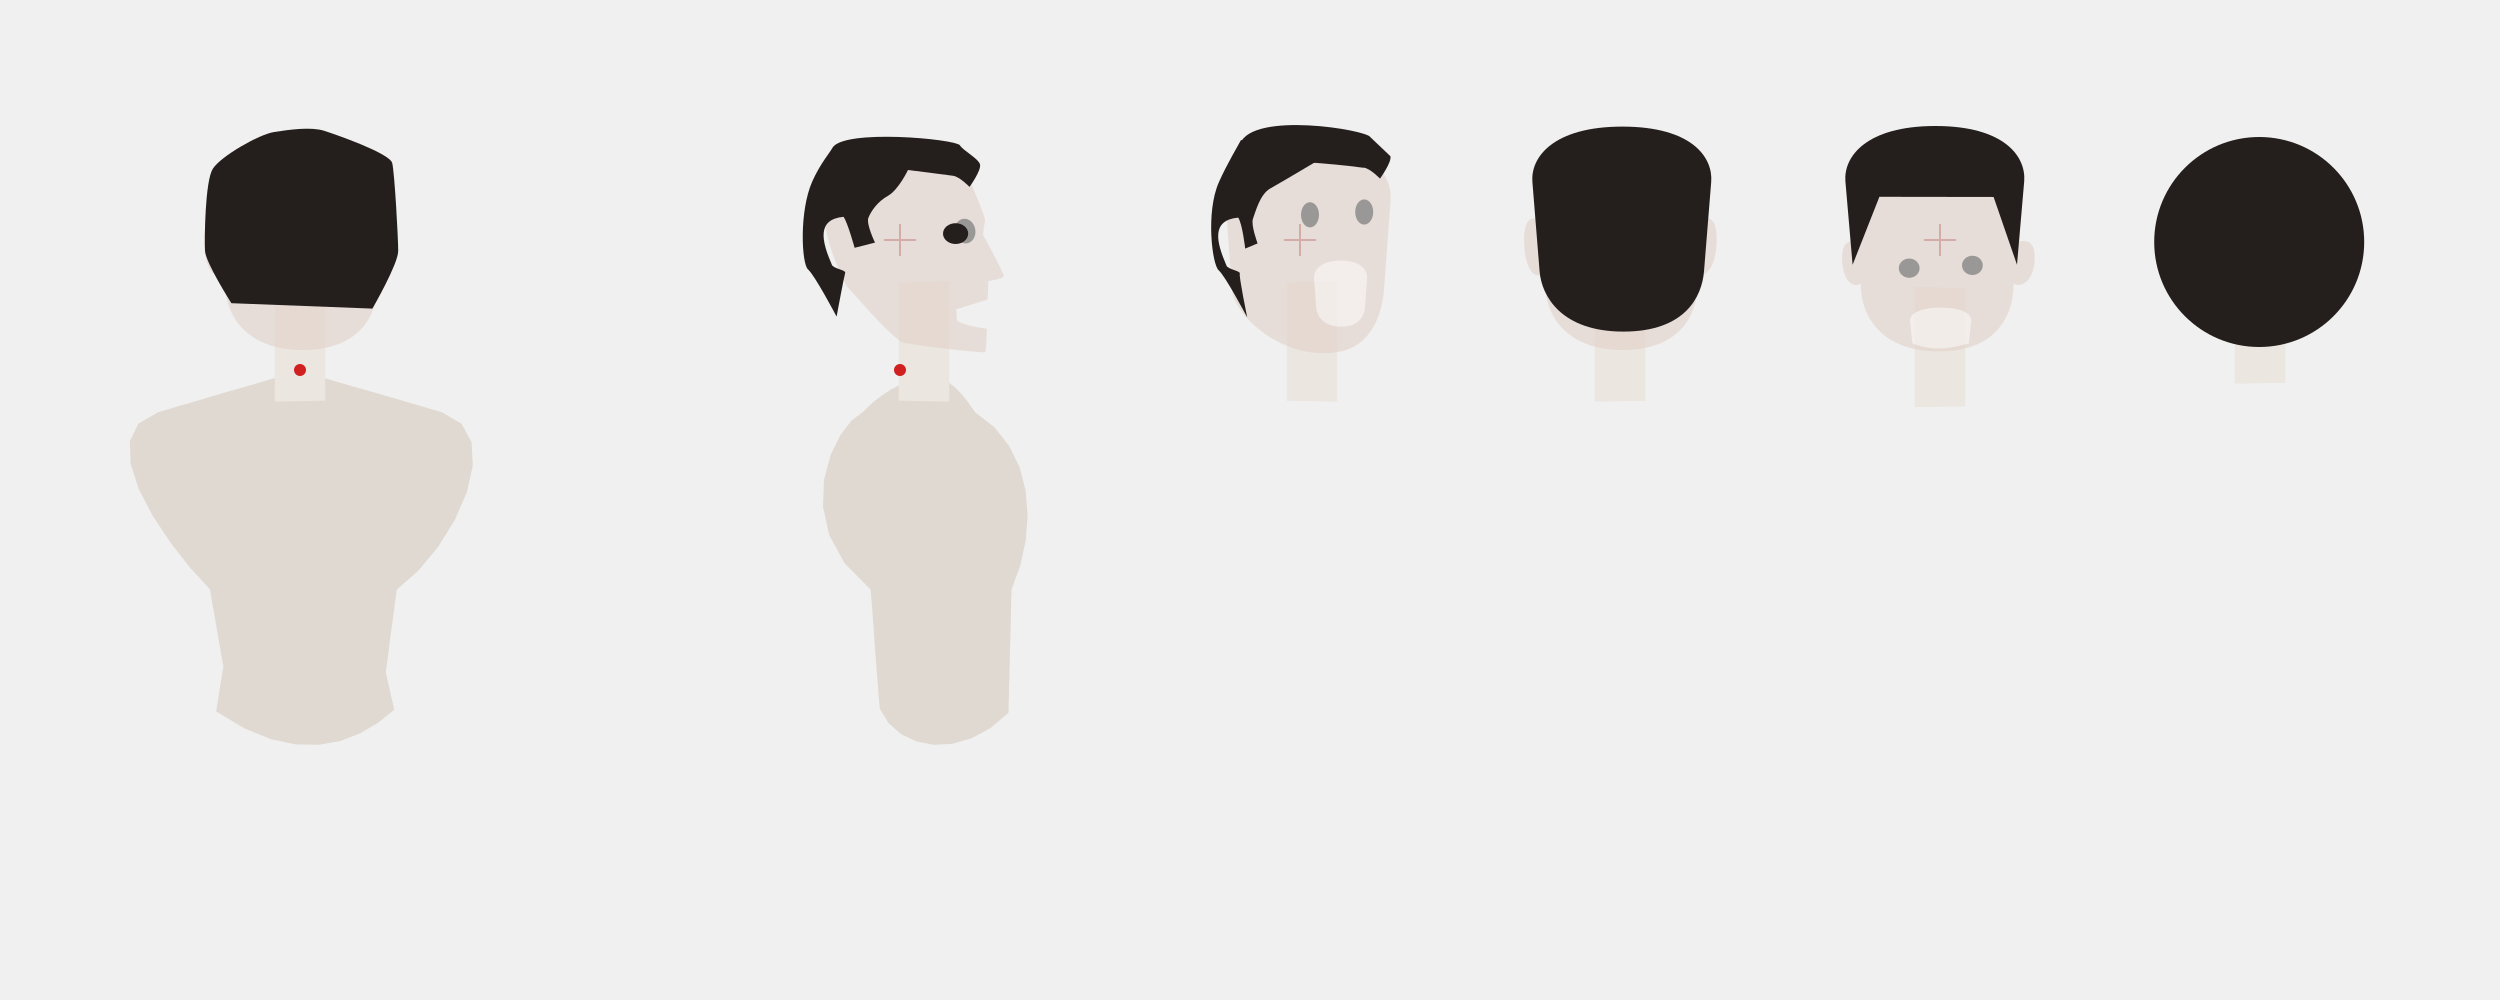
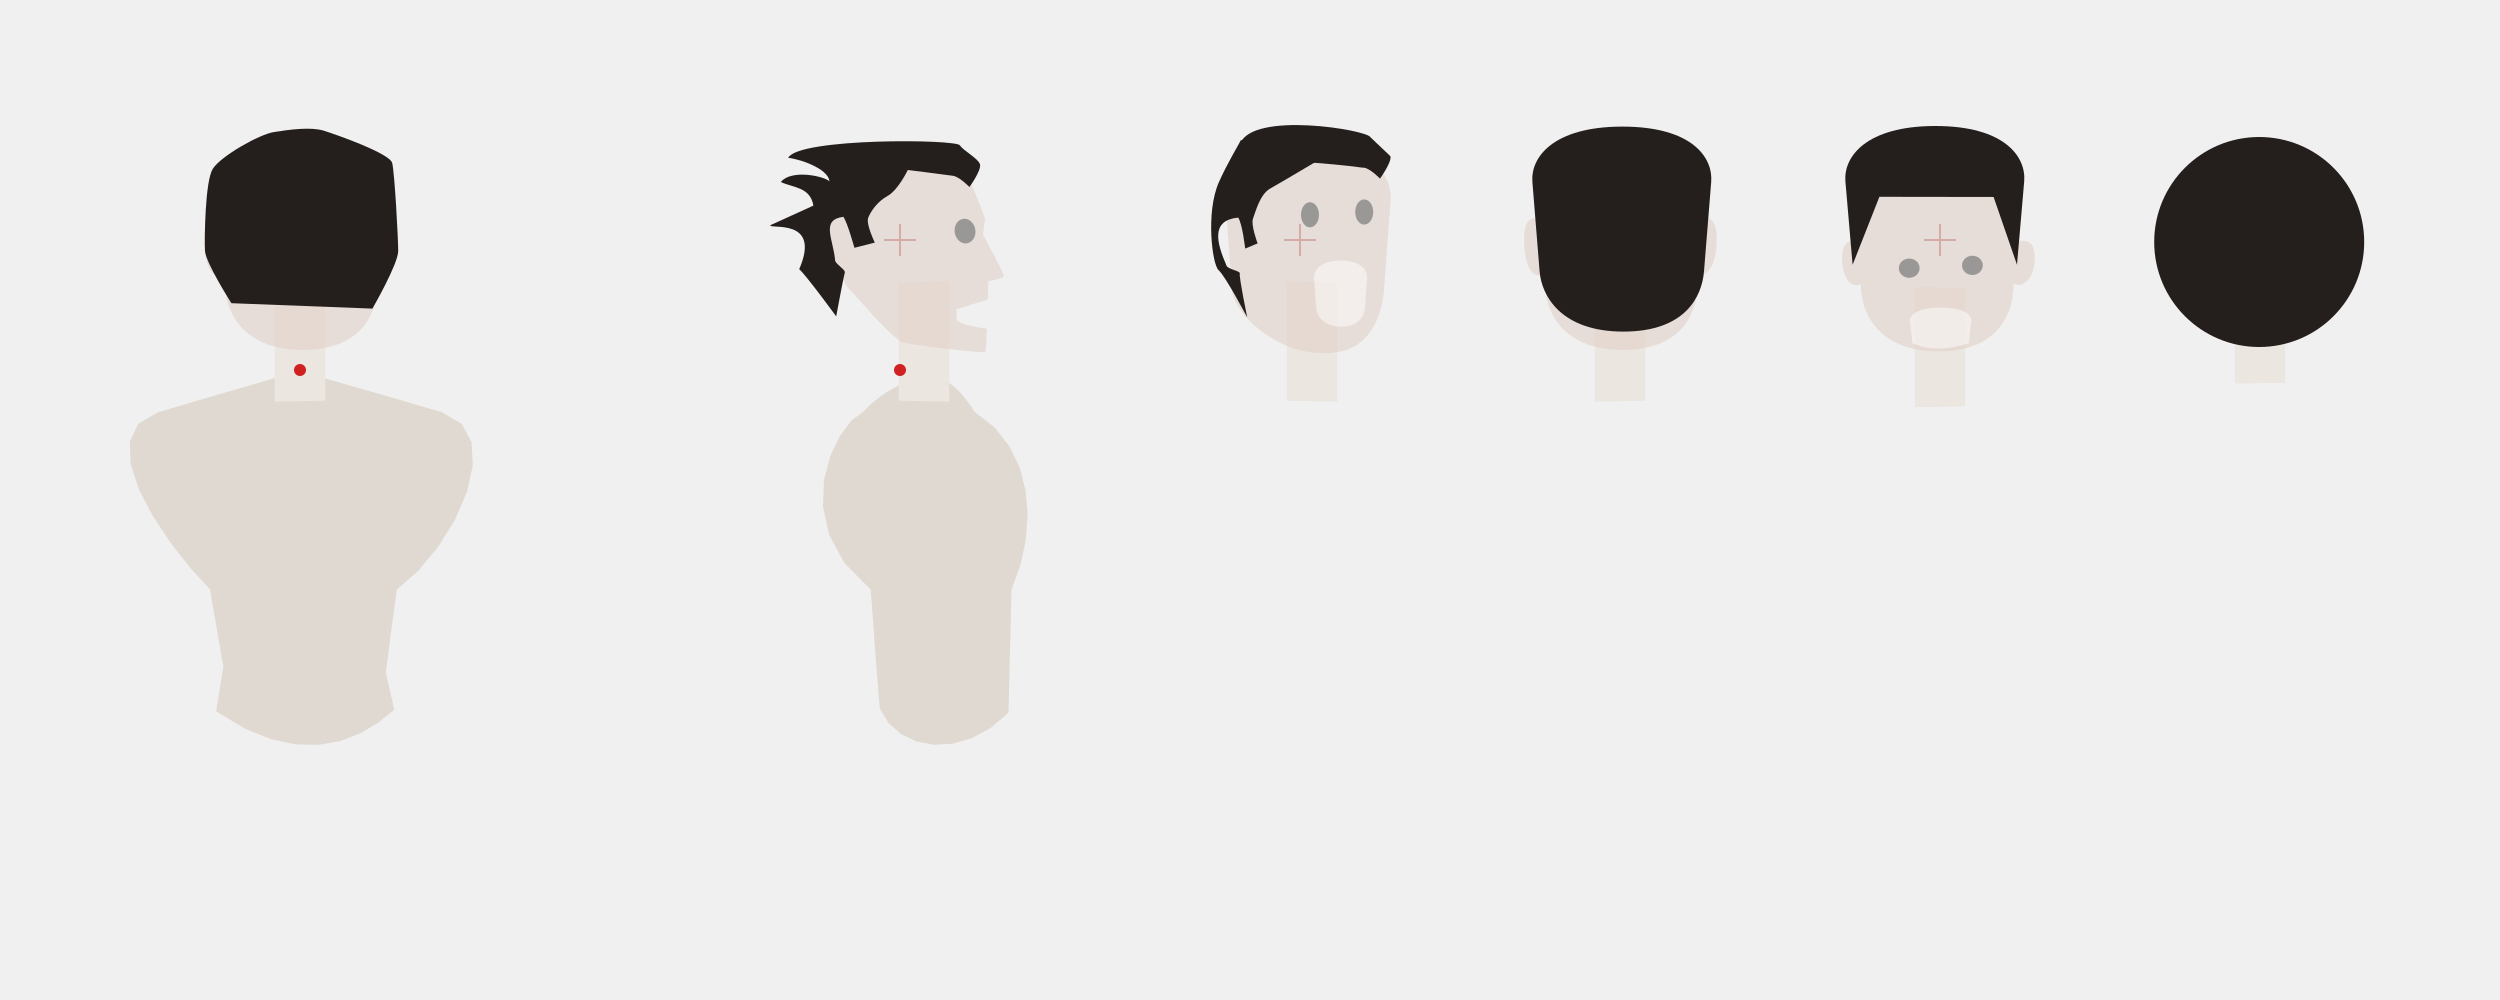
<svg xmlns="http://www.w3.org/2000/svg" width="2500" height="1000" viewBox="-1.5 -1.2 12.5 5" version="1.1" id="svg246">
  <defs id="defs250" />
  <g id="g46">
-     <g opacity="0.7" id="g24">
-       <path d="M-0.709 0.861L-0.621 0.835L-0.532 0.809L-0.444 0.783L-0.356 0.757L-0.268 0.732L-0.18 0.706L-0.092 0.68L-0.004 0.654L0.085 0.68L0.174 0.706L0.263 0.732L0.353 0.757L0.442 0.783L0.531 0.809L0.62 0.835L0.709 0.861L0.808 0.919L0.858 1.011L0.864 1.129L0.834 1.262L0.774 1.4L0.691 1.534L0.592 1.653L0.484 1.748L0.477 1.8L0.47 1.851L0.463 1.903L0.456 1.955L0.449 2.006L0.443 2.058L0.436 2.109L0.429 2.161L0.434 2.184L0.439 2.208L0.445 2.232L0.45 2.255L0.455 2.279L0.461 2.302L0.466 2.326L0.471 2.349L0.39 2.414L0.3 2.467L0.202 2.505L0.094 2.524L-0.021 2.522L-0.145 2.496L-0.278 2.442L-0.419 2.357L-0.415 2.329L-0.41 2.301L-0.406 2.272L-0.401 2.244L-0.397 2.216L-0.392 2.188L-0.388 2.16L-0.383 2.132L-0.392 2.084L-0.4 2.036L-0.409 1.987L-0.417 1.939L-0.425 1.891L-0.434 1.843L-0.442 1.795L-0.45 1.747L-0.549 1.639L-0.647 1.514L-0.736 1.38L-0.806 1.246L-0.847 1.119L-0.851 1.007L-0.808 0.918Z" fill="#d9cfc4" />
-       <path d="M-0.126 0.808L-0.126 0.733L-0.126 0.657L-0.126 0.582L-0.126 0.507L-0.126 0.432L-0.126 0.357L-0.126 0.282L-0.126 0.207L-0.095 0.207L-0.063 0.208L-0.032 0.209L0 0.21L0.032 0.211L0.063 0.212L0.095 0.213L0.126 0.214L0.126 0.287L0.126 0.361L0.126 0.435L0.126 0.509L0.126 0.582L0.126 0.656L0.126 0.73L0.126 0.804L0.095 0.804L0.063 0.805L0.032 0.805L0 0.806L-0.032 0.806L-0.063 0.807L-0.095 0.807Z" fill="#e8e1d9" />
-       <path d="M-0.08 0H0.08M0 -0.08V0.08" stroke="#b04040" stroke-width="0.01" fill="none" />
-       <g opacity="0.6">
-         <g>
-           <path style="fill:#d9c3b6;stroke-width:0.015" d="m 0.014,0.55 c 0.288,0 0.364,-0.177 0.373,-0.301 l 0.033,-0.447 c 0.009,-0.123 -0.089,-0.277 -0.41,-0.277 -0.321,0 -0.425,0.154 -0.416,0.277 l 0.033,0.447 c 0.009,0.123 0.099,0.301 0.387,0.301 z" />
-           <path style="fill:#d9c3b6;fill-opacity:1;stroke-width:0.015" d="m 0.37,0.156 0.003,-0.246 c 5.574e-4,-0.002 0.121,-0.091 0.11,0.111 -0.01,0.166 -0.095,0.175 -0.113,0.135 z" />
-           <path style="fill:#d9c3b6;fill-opacity:1;stroke-width:0.015" d="m -0.378,0.156 -0.003,-0.246 c -5.575e-4,-0.002 -0.11,-0.085 -0.098,0.117 0.01,0.166 0.083,0.169 0.101,0.129 z" />
+     <g opacity="0.7" id="g26">
+       <path d="M-0.709 0.861L-0.621 0.835L-0.532 0.809L-0.444 0.783L-0.356 0.757L-0.268 0.732L-0.18 0.706L-0.092 0.68L-0.004 0.654L0.085 0.68L0.174 0.706L0.263 0.732L0.353 0.757L0.442 0.783L0.531 0.809L0.62 0.835L0.709 0.861L0.808 0.919L0.858 1.011L0.864 1.129L0.834 1.262L0.774 1.4L0.691 1.534L0.592 1.653L0.484 1.748L0.477 1.8L0.47 1.851L0.463 1.903L0.456 1.955L0.449 2.006L0.443 2.058L0.436 2.109L0.429 2.161L0.434 2.184L0.439 2.208L0.445 2.232L0.45 2.255L0.455 2.279L0.461 2.302L0.466 2.326L0.471 2.349L0.39 2.414L0.3 2.467L0.202 2.505L0.094 2.524L-0.021 2.522L-0.145 2.496L-0.278 2.442L-0.419 2.357L-0.415 2.329L-0.41 2.301L-0.406 2.272L-0.401 2.244L-0.397 2.216L-0.392 2.188L-0.388 2.16L-0.383 2.132L-0.392 2.084L-0.4 2.036L-0.409 1.987L-0.417 1.939L-0.425 1.891L-0.434 1.843L-0.442 1.795L-0.45 1.747L-0.549 1.639L-0.647 1.514L-0.736 1.38L-0.806 1.246L-0.847 1.119L-0.851 1.007L-0.808 0.918Z" fill="#d9cfc4" id="path4" />
+       <path d="M-0.126 0.808L-0.126 0.733L-0.126 0.657L-0.126 0.582L-0.126 0.507L-0.126 0.432L-0.126 0.357L-0.126 0.282L-0.126 0.207L-0.095 0.207L-0.063 0.208L-0.032 0.209L0 0.21L0.032 0.211L0.063 0.212L0.095 0.213L0.126 0.214L0.126 0.287L0.126 0.361L0.126 0.435L0.126 0.509L0.126 0.582L0.126 0.656L0.126 0.73L0.126 0.804L0.095 0.804L0.063 0.805L0.032 0.805L0 0.806L-0.032 0.806L-0.063 0.807L-0.095 0.807Z" fill="#e8e1d9" id="path6" />
+       <path d="M-0.08 0H0.08M0 -0.08V0.08" stroke="#b04040" stroke-width="0.01" fill="none" id="path8" />
+       <g opacity="0.6" id="g24">
+         <g id="g16">
+           <path style="fill:#d9c3b6;stroke-width:0.015" d="m 0.014,0.55 c 0.288,0 0.364,-0.177 0.373,-0.301 l 0.033,-0.447 c 0.009,-0.123 -0.089,-0.277 -0.41,-0.277 -0.321,0 -0.425,0.154 -0.416,0.277 l 0.033,0.447 c 0.009,0.123 0.099,0.301 0.387,0.301 z" id="path10" />
+           <path style="fill:#d9c3b6;fill-opacity:1;stroke-width:0.015" d="m 0.37,0.156 0.003,-0.246 c 5.574e-4,-0.002 0.121,-0.091 0.11,0.111 -0.01,0.166 -0.095,0.175 -0.113,0.135 z" id="path12" />
+           <path style="fill:#d9c3b6;fill-opacity:1;stroke-width:0.015" d="m -0.378,0.156 -0.003,-0.246 c -5.575e-4,-0.002 -0.11,-0.085 -0.098,0.117 0.01,0.166 0.083,0.169 0.101,0.129 z" id="path14" />
        </g>
-         <g>
-           <ellipse style="fill:#241f1c;stroke-width:0.015" cx="-0.144" cy="-0.126" rx="0.052" ry="0.063" />
-           <ellipse style="fill:#241f1c;stroke-width:0.015" cx="0.172" cy="-0.14" rx="0.052" ry="0.063" />
+         <g id="g22">
+           <ellipse style="fill:#241f1c;stroke-width:0.015" cx="-0.144" cy="-0.126" rx="0.052" ry="0.063" id="ellipse18" />
+           <ellipse style="fill:#241f1c;stroke-width:0.015" cx="0.172" cy="-0.14" rx="0.052" ry="0.063" id="ellipse20" />
        </g>
      </g>
    </g>
-     <g id="g26" />
    <g id="g28" />
+     <g id="g30" />
    <g id="g32">
      <path style="fill:#241f1c;fill-opacity:1;stroke-width:0.015" d="m -0.343,0.316 c 0,0 -0.129,-0.202 -0.132,-0.262 -0.003,-0.059 0,-0.348 0.039,-0.41 0.039,-0.062 0.23,-0.172 0.307,-0.184 0.077,-0.012 0.184,-0.027 0.25,-0.006 0.065,0.021 0.328,0.113 0.34,0.161 0.012,0.048 0.03,0.375 0.03,0.44 0,0.065 -0.129,0.288 -0.129,0.288" id="path30" />
    </g>
-     <g id="g38">
-       <ellipse style="fill:#241f1c;stroke-width:0.015" cx="-0.119" cy="-0.137" rx="0.052" ry="0.063" transform="matrix(0,1,1,0,0,0)" id="ellipse34" />
-       <ellipse style="fill:#241f1c;stroke-width:0.015" cx="0.125" cy="0.184" rx="0.052" ry="0.063" transform="rotate(-90)" id="ellipse36" />
-     </g>
+     <g id="g38" />
    <g id="g40" />
    <g id="g44">
      <circle cx="0" cy="0.65" r="0.03" fill="#d02020" id="circle42" />
    </g>
  </g>
  <g transform="translate(3 0)" id="g102">
    <g opacity="0.7" id="g64">
-       <path d="M0.375 0.861L0.364 0.845L0.348 0.822L0.328 0.795L0.303 0.765L0.273 0.735L0.236 0.707L0.193 0.681L0.142 0.66L0.115 0.674L0.082 0.687L0.044 0.703L0.002 0.723L-0.044 0.747L-0.091 0.777L-0.139 0.815L-0.187 0.861L-0.242 0.902L-0.299 0.977L-0.348 1.078L-0.38 1.2L-0.385 1.334L-0.354 1.475L-0.278 1.615L-0.147 1.748L-0.143 1.797L-0.139 1.847L-0.135 1.898L-0.131 1.95L-0.128 2.003L-0.124 2.056L-0.12 2.108L-0.116 2.161L-0.114 2.184L-0.112 2.208L-0.11 2.231L-0.109 2.254L-0.107 2.277L-0.105 2.299L-0.103 2.321L-0.101 2.343L-0.057 2.416L0.006 2.471L0.082 2.507L0.169 2.524L0.262 2.519L0.358 2.491L0.453 2.44L0.543 2.363L0.543 2.331L0.544 2.299L0.545 2.269L0.545 2.24L0.546 2.212L0.547 2.185L0.547 2.158L0.548 2.132L0.549 2.087L0.55 2.042L0.552 1.997L0.553 1.952L0.554 1.904L0.555 1.855L0.556 1.803L0.558 1.747L0.602 1.626L0.629 1.5L0.638 1.375L0.628 1.252L0.598 1.136L0.546 1.03L0.473 0.937Z" fill="#d9cfc4" />
-       <path d="M0.246 0.808L0.246 0.733L0.246 0.657L0.246 0.582L0.246 0.507L0.246 0.432L0.246 0.357L0.246 0.282L0.246 0.207L0.215 0.207L0.183 0.208L0.152 0.209L0.12 0.21L0.088 0.211L0.057 0.212L0.025 0.213L-0.006 0.214L-0.006 0.287L-0.006 0.361L-0.006 0.435L-0.006 0.509L-0.006 0.582L-0.006 0.656L-0.006 0.73L-0.006 0.804L0.025 0.804L0.057 0.805L0.088 0.805L0.12 0.806L0.152 0.806L0.183 0.807L0.215 0.807Z" fill="#e8e1d9" />
-       <path d="M-0.08 0H0.08M0 -0.08V0.08" stroke="#b04040" stroke-width="0.01" fill="none" />
-       <g opacity="0.6">
-         <g>
-           <path style="fill:#d9c3b6;fill-opacity:1;stroke:none;stroke-width:0.01" d="m 0.357,-0.28 c 0.017,0.042 0.069,0.163 0.068,0.182 -0.001,0.019 -0.014,0.071 -0.008,0.076 0.005,0.005 0.097,0.181 0.102,0.199 0.005,0.018 -0.077,0.028 -0.077,0.028 0,0 -0.001,0.021 -0.004,0.093 l -0.156,0.048 0.002,0.05 c -3.3837e-4,0.027 0.151,0.049 0.151,0.047 -0.003,0.067 -0.006,0.113 -0.009,0.117 -0.008,0.009 -0.408,-0.04 -0.423,-0.051 -0.107,-0.088 -0.153,-0.153 -0.263,-0.27 -0.025,-0.026 -0.137,-0.288 -0.114,-0.375 0.089,-0.329 0.583,-0.333 0.731,-0.145 z" />
+       <path d="M0.375 0.861L0.364 0.845L0.348 0.822L0.328 0.795L0.303 0.765L0.273 0.735L0.236 0.707L0.193 0.681L0.142 0.66L0.115 0.674L0.082 0.687L0.044 0.703L0.002 0.723L-0.044 0.747L-0.091 0.777L-0.139 0.815L-0.187 0.861L-0.242 0.902L-0.299 0.977L-0.348 1.078L-0.38 1.2L-0.385 1.334L-0.354 1.475L-0.278 1.615L-0.147 1.748L-0.143 1.797L-0.139 1.847L-0.135 1.898L-0.131 1.95L-0.128 2.003L-0.124 2.056L-0.12 2.108L-0.116 2.161L-0.114 2.184L-0.112 2.208L-0.11 2.231L-0.109 2.254L-0.107 2.277L-0.105 2.299L-0.103 2.321L-0.101 2.343L-0.057 2.416L0.006 2.471L0.082 2.507L0.169 2.524L0.262 2.519L0.358 2.491L0.453 2.44L0.543 2.363L0.543 2.331L0.544 2.299L0.545 2.269L0.545 2.24L0.546 2.212L0.547 2.185L0.547 2.158L0.548 2.132L0.549 2.087L0.55 2.042L0.552 1.997L0.553 1.952L0.554 1.904L0.555 1.855L0.556 1.803L0.558 1.747L0.602 1.626L0.629 1.5L0.638 1.375L0.628 1.252L0.598 1.136L0.546 1.03L0.473 0.937Z" fill="#d9cfc4" id="path41" />
+       <path d="M0.246 0.808L0.246 0.733L0.246 0.657L0.246 0.582L0.246 0.507L0.246 0.432L0.246 0.357L0.246 0.282L0.246 0.207L0.215 0.207L0.183 0.208L0.152 0.209L0.12 0.21L0.088 0.211L0.057 0.212L0.025 0.213L-0.006 0.214L-0.006 0.287L-0.006 0.361L-0.006 0.435L-0.006 0.509L-0.006 0.582L-0.006 0.656L-0.006 0.73L-0.006 0.804L0.025 0.804L0.057 0.805L0.088 0.805L0.12 0.806L0.152 0.806L0.183 0.807L0.215 0.807Z" fill="#e8e1d9" id="path43" />
+       <path d="M-0.08 0H0.08M0 -0.08V0.08" stroke="#b04040" stroke-width="0.01" fill="none" id="path45" />
+       <g opacity="0.6" id="g55">
+         <g id="g49">
+           <path style="fill:#d9c3b6;fill-opacity:1;stroke:none;stroke-width:0.01" d="m 0.357,-0.28 c 0.017,0.042 0.069,0.163 0.068,0.182 -0.001,0.019 -0.014,0.071 -0.008,0.076 0.005,0.005 0.097,0.181 0.102,0.199 0.005,0.018 -0.077,0.028 -0.077,0.028 0,0 -0.001,0.021 -0.004,0.093 l -0.156,0.048 0.002,0.05 c -3.3837e-4,0.027 0.151,0.049 0.151,0.047 -0.003,0.067 -0.006,0.113 -0.009,0.117 -0.008,0.009 -0.408,-0.04 -0.423,-0.051 -0.107,-0.088 -0.153,-0.153 -0.263,-0.27 -0.025,-0.026 -0.137,-0.288 -0.114,-0.375 0.089,-0.329 0.583,-0.333 0.731,-0.145 z" id="path47" />
        </g>
-         <g>
-           <ellipse style="fill:#241f1c;stroke-width:0.015" cx="0.328" cy="0.008" rx="0.052" ry="0.062" transform="rotate(-9.201606)" />
+         <g id="g53">
+           <ellipse style="fill:#241f1c;stroke-width:0.015" cx="0.328" cy="0.008" rx="0.052" ry="0.062" transform="rotate(-9.201606)" id="ellipse51" />
        </g>
      </g>
    </g>
    <g id="g66" />
    <g id="g68" />
    <g id="g70" />
-     <g id="g74">
-       <ellipse style="fill:#241f1c;stroke-width:0.015" cx="-0.032" cy="0.278" rx="0.052" ry="0.063" transform="matrix(0,1,1,0,0,0)" id="ellipse72" />
-     </g>
+     <g id="g74" />
    <g id="g96">
-       <path style="fill:#241f1c;fill-opacity:1;stroke-width:0.015" d="m 0.348,-0.266 c 0,0 0.06,-0.083 0.052,-0.112 -0.007,-0.029 -0.086,-0.07 -0.1,-0.095 -0.018,-0.032 -0.588,-0.085 -0.639,0.014 -0.01,0.02 -0.06,0.077 -0.1,0.167 -0.066,0.15 -0.053,0.411 -0.021,0.439 0.034,0.029 0.143,0.236 0.143,0.236 0,0 0.038,-0.205 0.043,-0.219 0.005,-0.014 -0.062,-0.021 -0.067,-0.041 -0.05,-0.116 -0.078,-0.226 0.059,-0.239 0.021,0.031 0.055,0.155 0.055,0.155 l 0.102,-0.026 c 0,0 -0.045,-0.093 -0.033,-0.124 0.012,-0.031 0.045,-0.081 0.098,-0.11 0.052,-0.029 0.1,-0.129 0.1,-0.129 0,0 0.193,0.024 0.226,0.029 0.033,0.005 0.081,0.055 0.081,0.055 z" id="path94" />
+       <path style="fill:#241f1c;fill-opacity:1;stroke-width:0.015" d="m 0.348,-0.266 c 0,0 0.06,-0.083 0.052,-0.112 -0.007,-0.029 -0.086,-0.07 -0.1,-0.095 -0.018,-0.032 -0.807,-0.038 -0.859,0.062 0.078,0.01 0.214,0.064 0.206,0.126 0.026,-0.019 -0.179,-0.081 -0.243,-0.005 0.061,0.029 0.147,0.024 0.163,0.118 l -0.215,0.098 c -0.011,0.023 0.258,-0.042 0.144,0.22 0.034,0.029 0.185,0.236 0.185,0.236 0,0 0.038,-0.205 0.043,-0.219 0.005,-0.014 -0.043,-0.04 -0.048,-0.059 -0.01,-0.111 -0.074,-0.205 0.041,-0.22 0.021,0.031 0.055,0.155 0.055,0.155 l 0.102,-0.026 c 0,0 -0.045,-0.093 -0.033,-0.124 0.012,-0.031 0.045,-0.081 0.098,-0.11 0.052,-0.029 0.1,-0.129 0.1,-0.129 0,0 0.193,0.024 0.226,0.029 0.033,0.005 0.081,0.055 0.081,0.055 z" id="path94" />
    </g>
    <g id="g100">
      <circle cx="0" cy="0.65" r="0.03" fill="#d02020" id="circle98" />
    </g>
  </g>
  <g id="quarter" transform="translate(5 0)" style="color:#c87137">
    <g opacity="0.7" id="g2333">
-       <path d="M0.186 0.808L0.186 0.733L0.186 0.657L0.186 0.582L0.186 0.507L0.186 0.432L0.186 0.357L0.186 0.282L0.186 0.207L0.155 0.207L0.123 0.208L0.092 0.209L0.06 0.21L0.028 0.211L-0.003 0.212L-0.035 0.213L-0.066 0.214L-0.066 0.287L-0.066 0.361L-0.066 0.435L-0.066 0.509L-0.066 0.582L-0.066 0.656L-0.066 0.73L-0.066 0.804L-0.035 0.804L-0.003 0.805L0.028 0.805L0.06 0.806L0.092 0.806L0.123 0.807L0.155 0.807Z" fill="#e8e1d9" />
-       <path d="M-0.08 0H0.08M0 -0.08V0.08" stroke="#b04040" stroke-width="0.01" fill="none" />
-       <g opacity="0.6">
-         <g>
-           <path style="fill:#d9c3b6;stroke-width:0.015" d="M 0.195,0.559 C 0.358,0.53 0.411,0.368 0.42,0.249 l 0.033,-0.447 C 0.462,-0.321 0.364,-0.475 0.043,-0.475 c -0.321,0 -0.425,0.154 -0.416,0.277 l 0.033,0.447 c 0.009,0.123 0.252,0.361 0.535,0.31 z" />
+       <path d="M0.186 0.808L0.186 0.733L0.186 0.657L0.186 0.582L0.186 0.507L0.186 0.432L0.186 0.357L0.186 0.282L0.186 0.207L0.155 0.207L0.123 0.208L0.092 0.209L0.06 0.21L0.028 0.211L-0.003 0.212L-0.035 0.213L-0.066 0.214L-0.066 0.287L-0.066 0.361L-0.066 0.435L-0.066 0.509L-0.066 0.582L-0.066 0.656L-0.066 0.73L-0.066 0.804L-0.035 0.804L-0.003 0.805L0.028 0.805L0.06 0.806L0.092 0.806L0.123 0.807L0.155 0.807Z" fill="#e8e1d9" id="path68" />
+       <path d="M-0.08 0H0.08M0 -0.08V0.08" stroke="#b04040" stroke-width="0.01" fill="none" id="path70" />
+       <g opacity="0.6" id="g95">
+         <g id="g75">
+           <path style="fill:#d9c3b6;stroke-width:0.015" d="M 0.195,0.559 C 0.358,0.53 0.411,0.368 0.42,0.249 l 0.033,-0.447 C 0.462,-0.321 0.364,-0.475 0.043,-0.475 c -0.321,0 -0.425,0.154 -0.416,0.277 l 0.033,0.447 c 0.009,0.123 0.252,0.361 0.535,0.31 z" id="path72" />
        </g>
-         <g>
-           <g transform="translate(-0.01)">
-             <g transform="matrix(0.866,0,0,1,0.1821,0)">
-               <g>
-                 <ellipse style="fill:#241f1c;stroke-width:0.015" cx="0.172" cy="-0.14" rx="0.052" ry="0.063" />
+         <g id="g93">
+           <g transform="translate(-0.01)" id="g83">
+             <g transform="matrix(0.866,0,0,1,0.1821,0)" id="g81">
+               <g id="g79">
+                 <ellipse style="fill:#241f1c;stroke-width:0.015" cx="0.172" cy="-0.14" rx="0.052" ry="0.063" id="ellipse77" />
              </g>
            </g>
          </g>
-           <g transform="translate(-0.01)">
-             <g transform="matrix(0.866,0,0,1,0.1847,0)">
-               <g>
-                 <ellipse style="fill:#241f1c;stroke-width:0.015" cx="-0.144" cy="-0.126" rx="0.052" ry="0.063" />
+           <g transform="translate(-0.01)" id="g91">
+             <g transform="matrix(0.866,0,0,1,0.1847,0)" id="g89">
+               <g id="g87">
+                 <ellipse style="fill:#241f1c;stroke-width:0.015" cx="-0.144" cy="-0.126" rx="0.052" ry="0.063" id="ellipse85" />
              </g>
            </g>
          </g>
        </g>
      </g>
    </g>
    <g id="quarter-back" />
    <g id="quarter-over">
      <path style="fill:#241f1c;fill-opacity:1;stroke-width:0.015" d="m 1.705,-0.5 c -0.01,0.02 -0.071,0.121 -0.111,0.212 -0.066,0.15 -0.033,0.411 -0.001,0.439 0.034,0.029 0.143,0.236 0.143,0.236 0,0 -0.042,-0.205 -0.037,-0.219 0.005,-0.014 -0.062,-0.021 -0.067,-0.041 -0.05,-0.116 -0.078,-0.226 0.059,-0.239 0.021,0.031 0.035,0.155 0.035,0.155 l 0.062,-0.026 c 0,0 -0.035,-0.093 -0.023,-0.124 0.012,-0.031 0.034,-0.122 0.087,-0.151 0.052,-0.029 0.225,-0.132 0.225,-0.132" id="path2291-4" transform="translate(-2)" />
      <path style="fill:#241f1c;fill-opacity:1;stroke-width:0.015" d="m 2.319,-0.362 c 0.033,0.005 0.081,0.055 0.081,0.055 0,0 0.06,-0.083 0.052,-0.112 l -0.1,-0.095 c -0.017,-0.037 -0.588,-0.131 -0.651,0.032 l 0.041,0.059 c 0.19,0.033 0.385,0.035 0.576,0.062 z" id="path2020-2" transform="translate(-2)" />
    </g>
-     <g opacity="0.5">
-       <g>
-         <g transform="translate(-0.01)">
-           <g transform="matrix(0.866,0,0,1,0.2016,0)">
-             <g>
-               <path style="fill:#ffffff;fill-opacity:1;stroke-width:0.015" d="m 0.016,0.433 c 0.107,0 0.135,-0.057 0.138,-0.097 l 0.012,-0.144 c 0.003,-0.04 -0.033,-0.089 -0.152,-0.089 -0.119,0 -0.158,0.05 -0.154,0.089 l 0.012,0.144 c 0.003,0.04 0.037,0.097 0.144,0.097 z" />
+     <g opacity="0.5" id="g112">
+       <g id="g110">
+         <g transform="translate(-0.01)" id="g108">
+           <g transform="matrix(0.866,0,0,1,0.2016,0)" id="g106">
+             <g id="g104">
+               <path style="fill:#ffffff;fill-opacity:1;stroke-width:0.015" d="m 0.016,0.433 c 0.107,0 0.135,-0.057 0.138,-0.097 l 0.012,-0.144 c 0.003,-0.04 -0.033,-0.089 -0.152,-0.089 -0.119,0 -0.158,0.05 -0.154,0.089 l 0.012,0.144 c 0.003,0.04 0.037,0.097 0.144,0.097 z" id="path102" />
            </g>
          </g>
        </g>
      </g>
    </g>
  </g>
  <g id="back-view" transform="translate(6.6 0)" style="color:#c87137">
    <g opacity="0.7" id="g2671">
-       <path d="M-0.126 0.808L-0.126 0.733L-0.126 0.657L-0.126 0.582L-0.126 0.507L-0.126 0.432L-0.126 0.357L-0.126 0.282L-0.126 0.207L-0.095 0.207L-0.063 0.208L-0.032 0.209L0 0.21L0.032 0.211L0.063 0.212L0.095 0.213L0.126 0.214L0.126 0.287L0.126 0.361L0.126 0.435L0.126 0.509L0.126 0.582L0.126 0.656L0.126 0.73L0.126 0.804L0.095 0.804L0.063 0.805L0.032 0.805L0 0.806L-0.032 0.806L-0.063 0.807L-0.095 0.807Z" fill="#e8e1d9" />
-       <path d="M-0.08 0H0.08M0 -0.08V0.08" stroke="#b04040" stroke-width="0.01" fill="none" />
-       <g opacity="0.6">
-         <g>
-           <g>
-             <path style="fill:#d9c3b6;stroke-width:0.015" d="m 0.014,0.55 c 0.288,0 0.364,-0.177 0.373,-0.301 l 0.033,-0.447 c 0.009,-0.123 -0.089,-0.277 -0.41,-0.277 -0.321,0 -0.425,0.154 -0.416,0.277 l 0.033,0.447 c 0.009,0.123 0.099,0.301 0.387,0.301 z" />
-             <path style="fill:#d9c3b6;fill-opacity:1;stroke-width:0.015" d="m 0.37,0.156 0.003,-0.246 c 5.574e-4,-0.002 0.121,-0.091 0.11,0.111 -0.01,0.166 -0.095,0.175 -0.113,0.135 z" />
-             <path style="fill:#d9c3b6;fill-opacity:1;stroke-width:0.015" d="m -0.378,0.156 -0.003,-0.246 c -5.575e-4,-0.002 -0.11,-0.085 -0.098,0.117 0.01,0.166 0.083,0.169 0.101,0.129 z" />
+       <path d="M-0.126 0.808L-0.126 0.733L-0.126 0.657L-0.126 0.582L-0.126 0.507L-0.126 0.432L-0.126 0.357L-0.126 0.282L-0.126 0.207L-0.095 0.207L-0.063 0.208L-0.032 0.209L0 0.21L0.032 0.211L0.063 0.212L0.095 0.213L0.126 0.214L0.126 0.287L0.126 0.361L0.126 0.435L0.126 0.509L0.126 0.582L0.126 0.656L0.126 0.73L0.126 0.804L0.095 0.804L0.063 0.805L0.032 0.805L0 0.806L-0.032 0.806L-0.063 0.807L-0.095 0.807Z" fill="#e8e1d9" id="path115" />
+       <path d="M-0.08 0H0.08M0 -0.08V0.08" stroke="#b04040" stroke-width="0.01" fill="none" id="path117" />
+       <g opacity="0.6" id="g129">
+         <g id="g127">
+           <g id="g125">
+             <path style="fill:#d9c3b6;stroke-width:0.015" d="m 0.014,0.55 c 0.288,0 0.364,-0.177 0.373,-0.301 l 0.033,-0.447 c 0.009,-0.123 -0.089,-0.277 -0.41,-0.277 -0.321,0 -0.425,0.154 -0.416,0.277 l 0.033,0.447 c 0.009,0.123 0.099,0.301 0.387,0.301 z" id="path119" />
+             <path style="fill:#d9c3b6;fill-opacity:1;stroke-width:0.015" d="m 0.37,0.156 0.003,-0.246 c 5.574e-4,-0.002 0.121,-0.091 0.11,0.111 -0.01,0.166 -0.095,0.175 -0.113,0.135 z" id="path121" />
+             <path style="fill:#d9c3b6;fill-opacity:1;stroke-width:0.015" d="m -0.378,0.156 -0.003,-0.246 c -5.575e-4,-0.002 -0.11,-0.085 -0.098,0.117 0.01,0.166 0.083,0.169 0.101,0.129 z" id="path123" />
          </g>
        </g>
      </g>
    </g>
    <g id="back-view-over">
      <path style="fill:#241f1c;fill-opacity:1;stroke:none;stroke-width:0.015" d="m 6.617,0.458 c 0.311,0 0.393,-0.177 0.403,-0.301 l 0.036,-0.447 c 0.01,-0.123 -0.096,-0.277 -0.444,-0.277 -0.347,0 -0.46,0.154 -0.45,0.277 l 0.036,0.447 c 0.01,0.123 0.108,0.301 0.419,0.301 z" id="path169" transform="translate(-6.6)" />
    </g>
  </g>
  <g id="front-down" transform="translate(8.2 0)" style="color:#c87137">
    <g opacity="0.7" id="g3020">
-       <path d="M-0.126 0.836L-0.126 0.761L-0.126 0.685L-0.126 0.61L-0.126 0.535L-0.126 0.46L-0.126 0.385L-0.126 0.31L-0.126 0.235L-0.095 0.235L-0.063 0.236L-0.032 0.237L0 0.238L0.032 0.239L0.063 0.24L0.095 0.241L0.126 0.242L0.126 0.315L0.126 0.389L0.126 0.463L0.126 0.537L0.126 0.61L0.126 0.684L0.126 0.758L0.126 0.832L0.095 0.832L0.063 0.833L0.032 0.833L0 0.834L-0.032 0.834L-0.063 0.835L-0.095 0.835Z" fill="#e8e1d9" />
-       <path d="M-0.08 0H0.08M0 -0.08V0.08" stroke="#b04040" stroke-width="0.01" fill="none" />
-       <g opacity="0.6">
-         <g>
-           <g transform="matrix(1,0,0,0.766,-0.01,0.0897)">
-             <g>
-               <path style="fill:#d9c3b6;fill-opacity:1;stroke-width:0.015" d="m -0.378,0.156 -0.003,-0.246 c -5.575e-4,-0.002 -0.11,-0.085 -0.098,0.117 0.01,0.166 0.083,0.169 0.101,0.129 z" />
+       <path d="M-0.126 0.836L-0.126 0.761L-0.126 0.685L-0.126 0.61L-0.126 0.535L-0.126 0.46L-0.126 0.385L-0.126 0.31L-0.126 0.235L-0.095 0.235L-0.063 0.236L-0.032 0.237L0 0.238L0.032 0.239L0.063 0.24L0.095 0.241L0.126 0.242L0.126 0.315L0.126 0.389L0.126 0.463L0.126 0.537L0.126 0.61L0.126 0.684L0.126 0.758L0.126 0.832L0.095 0.832L0.063 0.833L0.032 0.833L0 0.834L-0.032 0.834L-0.063 0.835L-0.095 0.835Z" fill="#e8e1d9" id="path135" />
+       <path d="M-0.08 0H0.08M0 -0.08V0.08" stroke="#b04040" stroke-width="0.01" fill="none" id="path137" />
+       <g opacity="0.6" id="g173">
+         <g id="g153">
+           <g transform="matrix(1,0,0,0.766,-0.01,0.0897)" id="g143">
+             <g id="g141">
+               <path style="fill:#d9c3b6;fill-opacity:1;stroke-width:0.015" d="m -0.378,0.156 -0.003,-0.246 c -5.575e-4,-0.002 -0.11,-0.085 -0.098,0.117 0.01,0.166 0.083,0.169 0.101,0.129 z" id="path139" />
            </g>
          </g>
-           <g transform="matrix(1,0,0,0.766,-0.01,0.0897)">
-             <g>
-               <path style="fill:#d9c3b6;fill-opacity:1;stroke-width:0.015" d="m 0.37,0.156 0.003,-0.246 c 5.574e-4,-0.002 0.121,-0.091 0.11,0.111 -0.01,0.166 -0.095,0.175 -0.113,0.135 z" />
+           <g transform="matrix(1,0,0,0.766,-0.01,0.0897)" id="g149">
+             <g id="g147">
+               <path style="fill:#d9c3b6;fill-opacity:1;stroke-width:0.015" d="m 0.37,0.156 0.003,-0.246 c 5.574e-4,-0.002 0.121,-0.091 0.11,0.111 -0.01,0.166 -0.095,0.175 -0.113,0.135 z" id="path145" />
            </g>
          </g>
-           <path style="fill:#d9c3b6;stroke-width:0.015" d="m -0.007,0.557 c 0.288,0 0.364,-0.177 0.373,-0.301 l 0.033,-0.447 c 0.009,-0.123 -0.089,-0.277 -0.41,-0.277 -0.321,0 -0.425,0.154 -0.416,0.277 l 0.033,0.447 c 0.009,0.123 0.099,0.301 0.387,0.301 z" />
+           <path style="fill:#d9c3b6;stroke-width:0.015" d="m -0.007,0.557 c 0.288,0 0.364,-0.177 0.373,-0.301 l 0.033,-0.447 c 0.009,-0.123 -0.089,-0.277 -0.41,-0.277 -0.321,0 -0.425,0.154 -0.416,0.277 l 0.033,0.447 c 0.009,0.123 0.099,0.301 0.387,0.301 z" id="path151" />
        </g>
-         <g>
-           <g transform="translate(-0.01)">
-             <g transform="matrix(1,0,0,0.766,0,0.2374)">
-               <g>
-                 <ellipse style="fill:#241f1c;stroke-width:0.015" cx="-0.144" cy="-0.126" rx="0.052" ry="0.063" />
+         <g id="g171">
+           <g transform="translate(-0.01)" id="g161">
+             <g transform="matrix(1,0,0,0.766,0,0.2374)" id="g159">
+               <g id="g157">
+                 <ellipse style="fill:#241f1c;stroke-width:0.015" cx="-0.144" cy="-0.126" rx="0.052" ry="0.063" id="ellipse155" />
              </g>
            </g>
          </g>
-           <g transform="translate(-0.01)">
-             <g transform="matrix(1,0,0,0.766,0,0.2341)">
-               <g>
-                 <ellipse style="fill:#241f1c;stroke-width:0.015" cx="0.172" cy="-0.14" rx="0.052" ry="0.063" />
+           <g transform="translate(-0.01)" id="g169">
+             <g transform="matrix(1,0,0,0.766,0,0.2341)" id="g167">
+               <g id="g165">
+                 <ellipse style="fill:#241f1c;stroke-width:0.015" cx="0.172" cy="-0.14" rx="0.052" ry="0.063" id="ellipse163" />
              </g>
            </g>
          </g>
        </g>
      </g>
    </g>
    <g id="front-down-back" />
    <g id="front-down-over">
      <path style="color:#c87137;fill:#241f1c;fill-opacity:1;stroke:none;stroke-width:0.015" d="m 1.297,-0.216 0.571,8.4767e-4 0.117,0.339 0.036,-0.417 C 2.031,-0.416 1.924,-0.57 1.577,-0.57 1.23,-0.57 1.117,-0.416 1.127,-0.293 l 0.036,0.417 z" id="path10-4" transform="translate(-1.6)" />
    </g>
-     <g opacity="0.5">
-       <g>
-         <g transform="translate(-0.01)">
-           <g transform="matrix(1,0,0,0.766,0,0.2592)">
-             <g>
-               <path style="fill:#ffffff;fill-opacity:1;stroke-width:0.015" d="m 0.154,0.336 0.012,-0.144 c 0.003,-0.04 -0.033,-0.089 -0.152,-0.089 -0.119,0 -0.158,0.05 -0.154,0.089 l 0.012,0.144 c 0.106,0.057 0.195,0.033 0.282,0 z" />
+     <g opacity="0.5" id="g189">
+       <g id="g187">
+         <g transform="translate(-0.01)" id="g185">
+           <g transform="matrix(1,0,0,0.766,0,0.2592)" id="g183">
+             <g id="g181">
+               <path style="fill:#ffffff;fill-opacity:1;stroke-width:0.015" d="m 0.154,0.336 0.012,-0.144 c 0.003,-0.04 -0.033,-0.089 -0.152,-0.089 -0.119,0 -0.158,0.05 -0.154,0.089 l 0.012,0.144 c 0.106,0.057 0.195,0.033 0.282,0 z" id="path179" />
            </g>
          </g>
        </g>
      </g>
    </g>
  </g>
  <g id="top" transform="translate(9.8 0)" style="color:#c87137">
    <g opacity="0.7" id="g3502">
-       <path d="M-0.126 0.718L-0.126 0.643L-0.126 0.567L-0.126 0.492L-0.126 0.417L-0.126 0.342L-0.126 0.267L-0.126 0.192L-0.126 0.117L-0.095 0.117L-0.063 0.118L-0.032 0.119L0 0.12L0.032 0.121L0.063 0.122L0.095 0.123L0.126 0.124L0.126 0.197L0.126 0.271L0.126 0.345L0.126 0.419L0.126 0.492L0.126 0.566L0.126 0.64L0.126 0.714L0.095 0.714L0.063 0.715L0.032 0.715L0 0.716L-0.032 0.716L-0.063 0.717L-0.095 0.717Z" fill="#e8e1d9" />
-       <path d="M-0.08 0H0.08M0 -0.08V0.08" stroke="#b04040" stroke-width="0.01" fill="none" />
-       <g opacity="0.6">
-         <g>
-           <circle cx="0" cy="0" r="0.5" style="fill:#d9c3b6" />
+       <path d="M-0.126 0.718L-0.126 0.643L-0.126 0.567L-0.126 0.492L-0.126 0.417L-0.126 0.342L-0.126 0.267L-0.126 0.192L-0.126 0.117L-0.095 0.117L-0.063 0.118L-0.032 0.119L0 0.12L0.032 0.121L0.063 0.122L0.095 0.123L0.126 0.124L0.126 0.197L0.126 0.271L0.126 0.345L0.126 0.419L0.126 0.492L0.126 0.566L0.126 0.64L0.126 0.714L0.095 0.714L0.063 0.715L0.032 0.715L0 0.716L-0.032 0.716L-0.063 0.717L-0.095 0.717Z" fill="#e8e1d9" id="path192" />
+       <path d="M-0.08 0H0.08M0 -0.08V0.08" stroke="#b04040" stroke-width="0.01" fill="none" id="path194" />
+       <g opacity="0.6" id="g200">
+         <g id="g198">
+           <circle cx="0" cy="0" r="0.5" style="fill:#d9c3b6" id="circle196" />
        </g>
      </g>
    </g>
    <g id="top-over">
      <ellipse style="color:#c87137;fill:#241f1c;fill-opacity:1;stroke:none;stroke-width:0.01" id="path5125" cx="3.196" cy="0.01" rx="0.525" ry="0.525" transform="translate(-3.2)" />
    </g>
  </g>
</svg>
